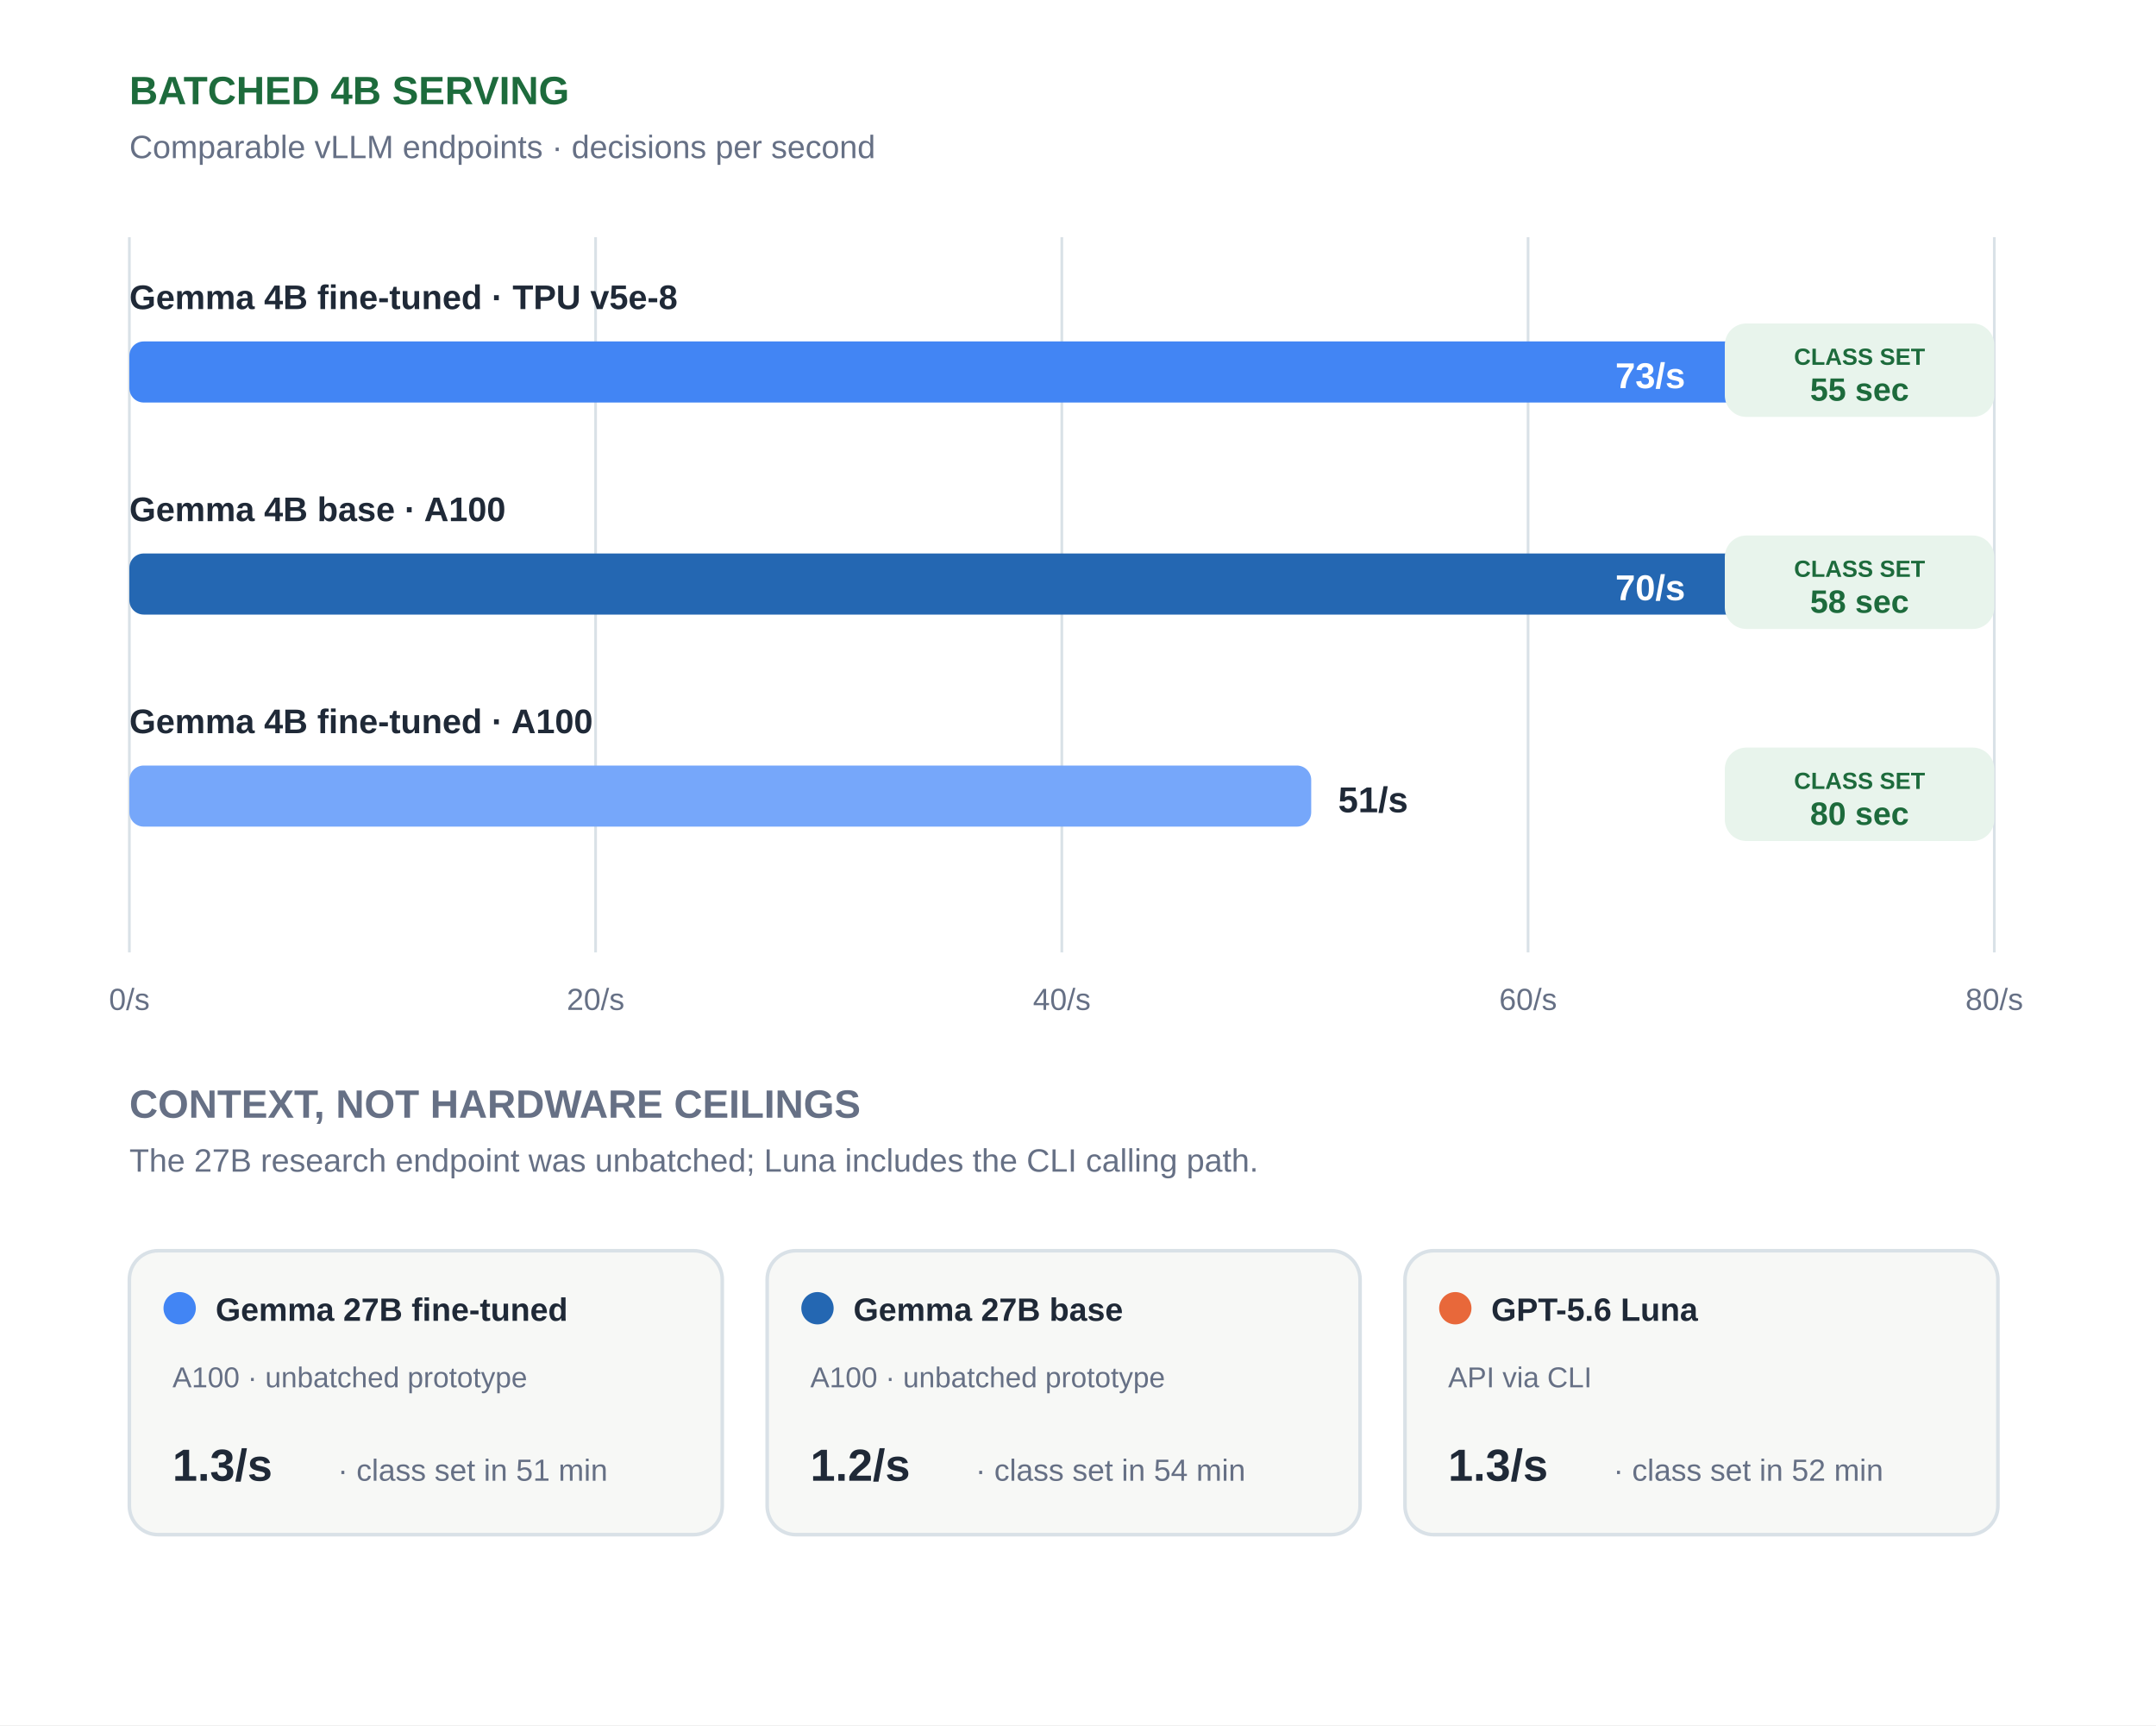
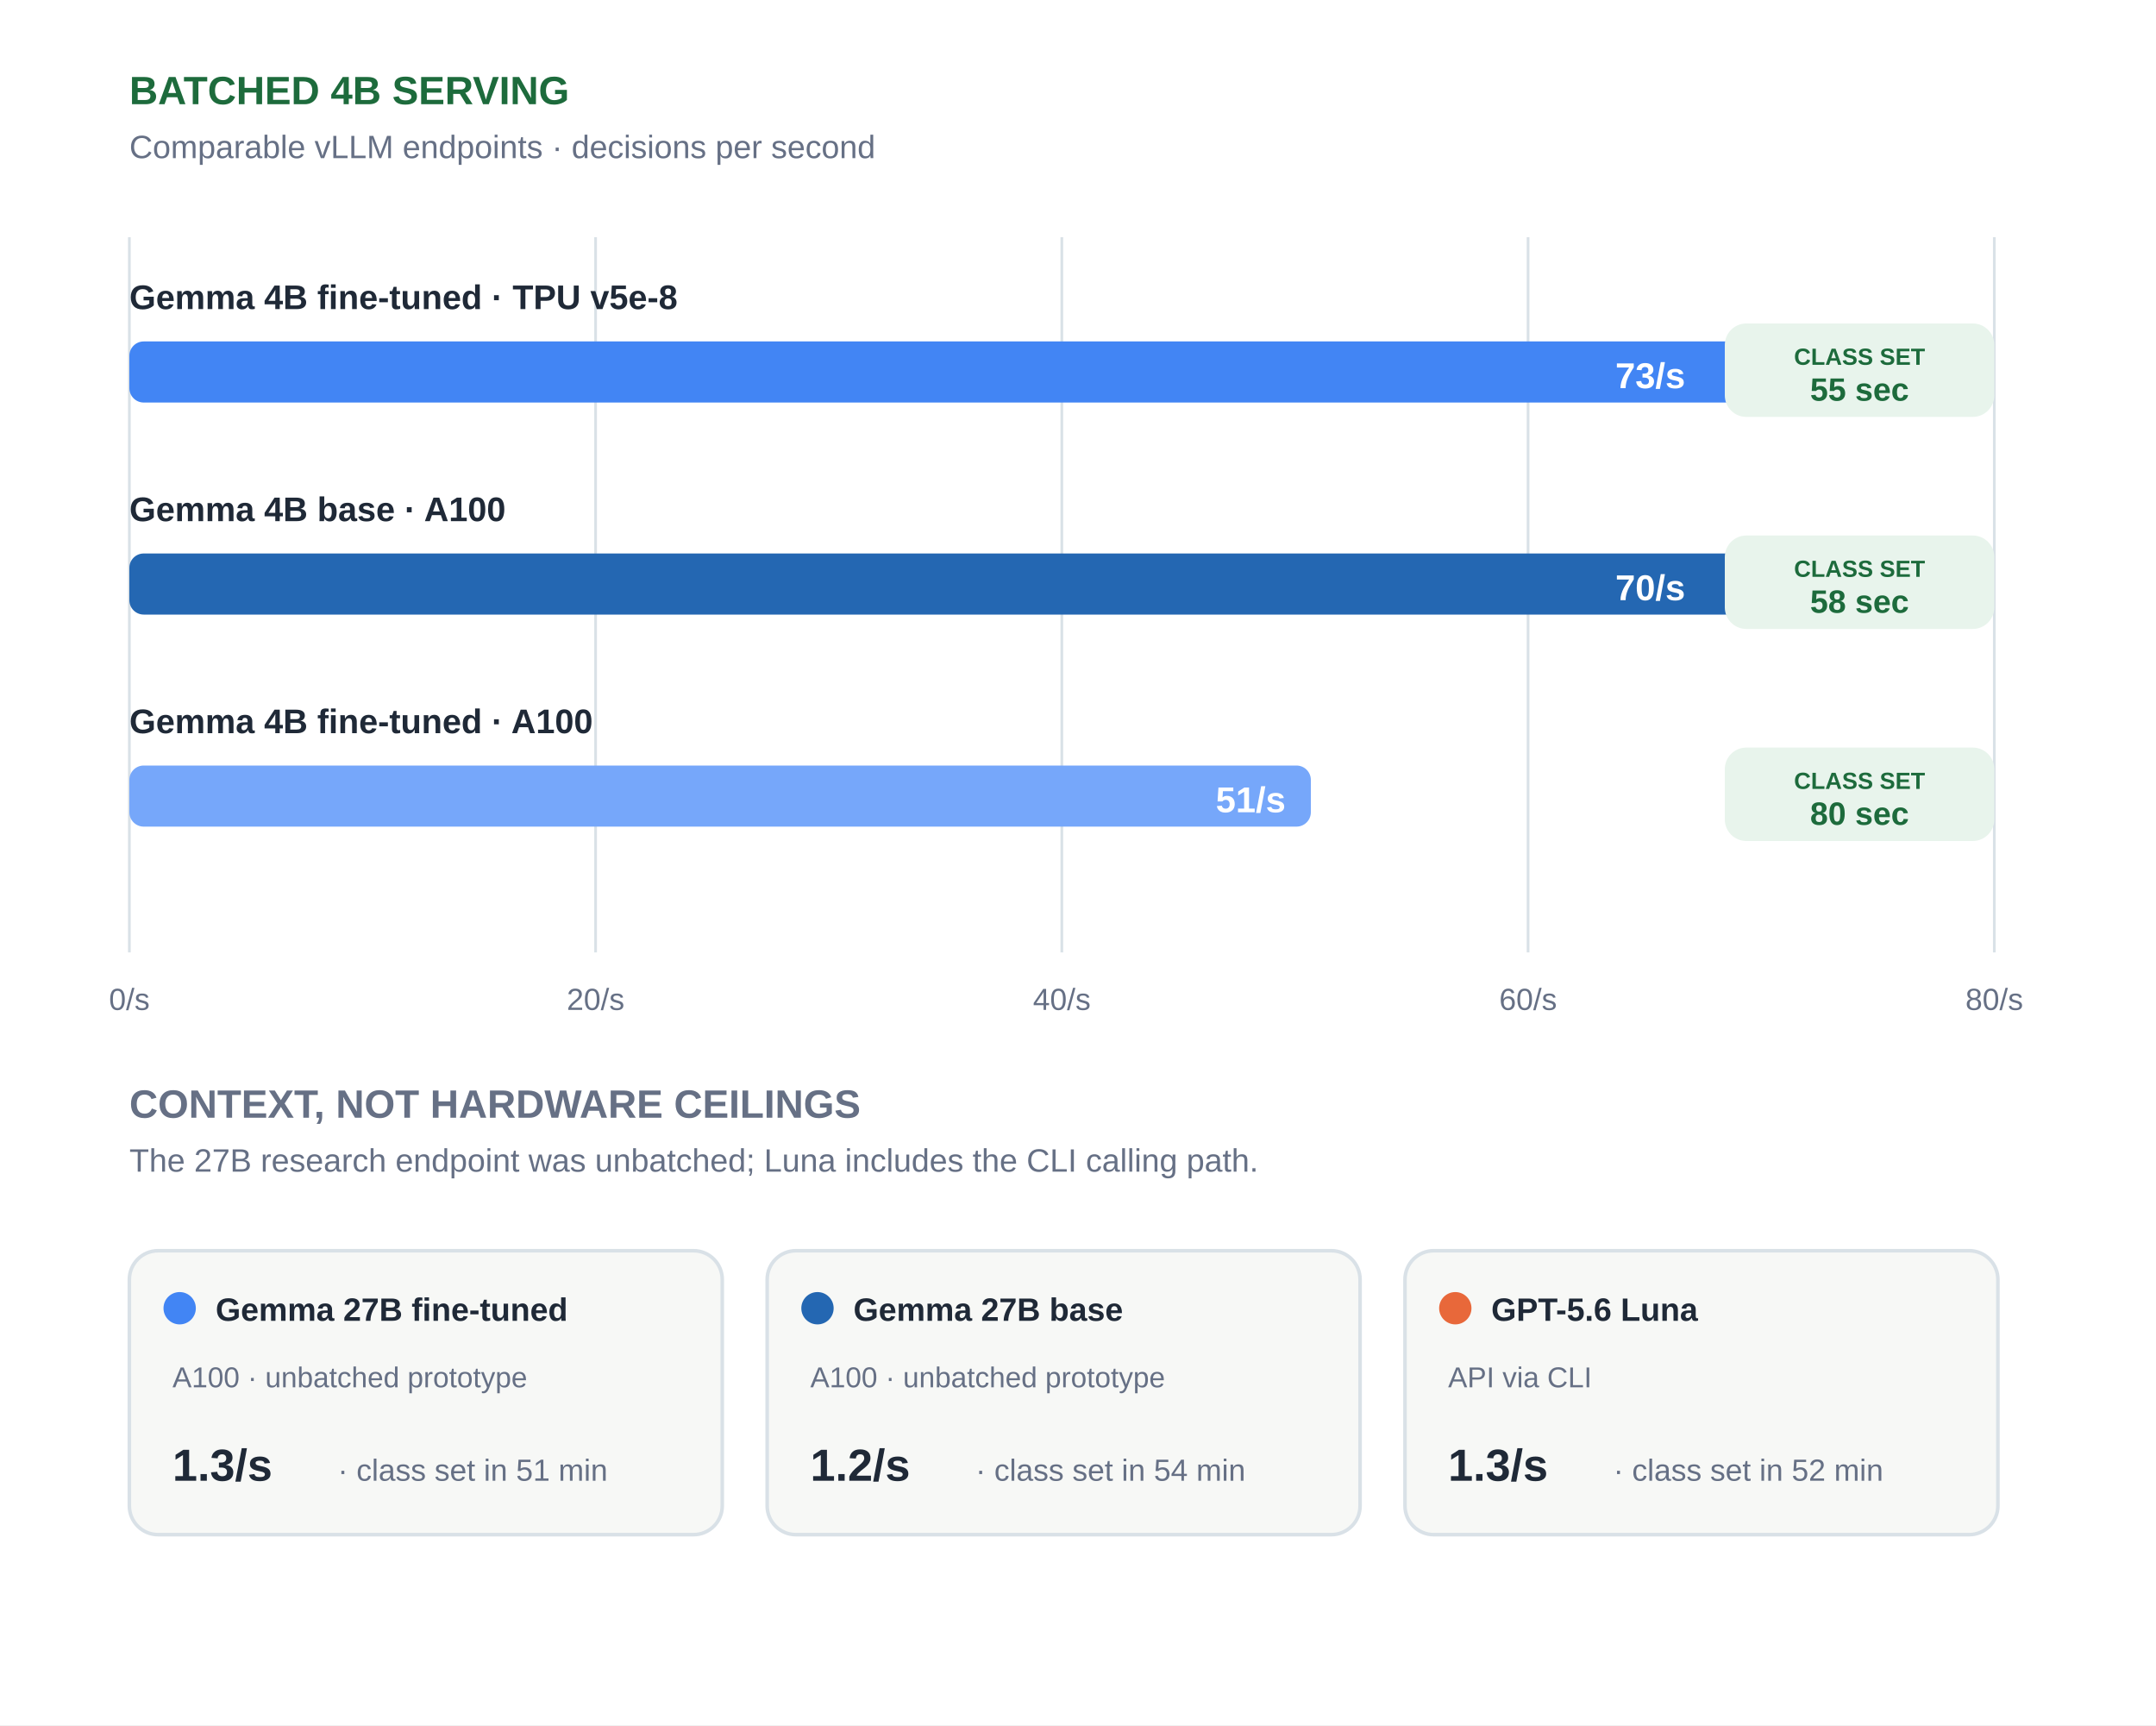
<svg xmlns="http://www.w3.org/2000/svg" viewBox="0 0 1200 960" width="1200" height="960">
  <rect width="1200" height="960" fill="#FFFFFF" />
  <g font-family="Manrope, Arial, sans-serif">
-     <text x="72" y="58" font-size="22" font-weight="700" fill="#1D6B3C">BATCHED 4B SERVING</text>
-     <text x="72" y="88" font-size="18" fill="#667085">Comparable vLLM endpoints · decisions per second</text>
-     <line x1="72" y1="132" x2="72" y2="530" stroke="#D9E1E7" stroke-width="1.5" />
-     <text x="72" y="562" text-anchor="middle" font-size="17" fill="#667085">0/s</text>
+     <text x="72.0" y="58.0" text-anchor="start" font-size="22" font-weight="700" fill="#1D6B3C">BATCHED 4B SERVING</text>
+     <text x="72.0" y="88.0" text-anchor="start" font-size="18" font-weight="400" fill="#667085">Comparable vLLM endpoints · decisions per second</text>
+     <line x1="72.0" y1="132" x2="72.0" y2="530" stroke="#D9E1E7" stroke-width="1.5" />
+     <text x="72.0" y="562.0" text-anchor="middle" font-size="17" font-weight="400" fill="#667085">0/s</text>
    <line x1="331.5" y1="132" x2="331.5" y2="530" stroke="#D9E1E7" stroke-width="1.5" />
-     <text x="331.5" y="562" text-anchor="middle" font-size="17" fill="#667085">20/s</text>
-     <line x1="591" y1="132" x2="591" y2="530" stroke="#D9E1E7" stroke-width="1.5" />
-     <text x="591" y="562" text-anchor="middle" font-size="17" fill="#667085">40/s</text>
+     <text x="331.5" y="562.0" text-anchor="middle" font-size="17" font-weight="400" fill="#667085">20/s</text>
+     <line x1="591.0" y1="132" x2="591.0" y2="530" stroke="#D9E1E7" stroke-width="1.5" />
+     <text x="591.0" y="562.0" text-anchor="middle" font-size="17" font-weight="400" fill="#667085">40/s</text>
    <line x1="850.5" y1="132" x2="850.5" y2="530" stroke="#D9E1E7" stroke-width="1.5" />
-     <text x="850.5" y="562" text-anchor="middle" font-size="17" fill="#667085">60/s</text>
-     <line x1="1110" y1="132" x2="1110" y2="530" stroke="#D9E1E7" stroke-width="1.5" />
-     <text x="1110" y="562" text-anchor="middle" font-size="17" fill="#667085">80/s</text>
-     <text x="72" y="172" font-size="19" font-weight="700" fill="#1F2937">Gemma 4B fine-tuned · TPU v5e-8</text>
-     <rect x="72" y="190" width="951.1" height="34" rx="8" fill="#4285F4" />
-     <text x="938.0" y="216" text-anchor="end" font-size="20" font-weight="700" fill="#FFFFFF">73/s</text>
-     <rect x="960" y="180" width="150" height="52" rx="12" fill="#E8F4EC" />
-     <text x="1035" y="203" text-anchor="middle" font-size="13" font-weight="700" fill="#1D6B3C">CLASS SET</text>
-     <text x="1035" y="223" text-anchor="middle" font-size="18" font-weight="700" fill="#1D6B3C">55 sec</text>
-     <text x="72" y="290" font-size="19" font-weight="700" fill="#1F2937">Gemma 4B base · A100</text>
-     <rect x="72" y="308" width="905.7" height="34" rx="8" fill="#2467B2" />
-     <text x="938.0" y="334" text-anchor="end" font-size="20" font-weight="700" fill="#FFFFFF">70/s</text>
-     <rect x="960" y="298" width="150" height="52" rx="12" fill="#E8F4EC" />
-     <text x="1035" y="321" text-anchor="middle" font-size="13" font-weight="700" fill="#1D6B3C">CLASS SET</text>
-     <text x="1035" y="341" text-anchor="middle" font-size="18" font-weight="700" fill="#1D6B3C">58 sec</text>
-     <text x="72" y="408" font-size="19" font-weight="700" fill="#1F2937">Gemma 4B fine-tuned · A100</text>
-     <rect x="72" y="426" width="657.8" height="34" rx="8" fill="#76A7FA" />
-     <text x="744.8" y="452" text-anchor="start" font-size="20" font-weight="700" fill="#1F2937">51/s</text>
-     <rect x="960" y="416" width="150" height="52" rx="12" fill="#E8F4EC" />
-     <text x="1035" y="439" text-anchor="middle" font-size="13" font-weight="700" fill="#1D6B3C">CLASS SET</text>
-     <text x="1035" y="459" text-anchor="middle" font-size="18" font-weight="700" fill="#1D6B3C">80 sec</text>
-     <text x="72" y="622" font-size="22" font-weight="700" fill="#667085">CONTEXT, NOT HARDWARE CEILINGS</text>
-     <text x="72" y="652" font-size="18" fill="#667085">The 27B research endpoint was unbatched; Luna includes the CLI calling path.</text>
+     <text x="850.5" y="562.0" text-anchor="middle" font-size="17" font-weight="400" fill="#667085">60/s</text>
+     <line x1="1110.0" y1="132" x2="1110.0" y2="530" stroke="#D9E1E7" stroke-width="1.5" />
+     <text x="1110.0" y="562.0" text-anchor="middle" font-size="17" font-weight="400" fill="#667085">80/s</text>
+     <text x="72.0" y="172.0" text-anchor="start" font-size="19" font-weight="700" fill="#1F2937">Gemma 4B fine-tuned · TPU v5e-8</text>
+     <rect x="72" y="190" width="951.6" height="34" rx="8" fill="#4285F4" />
+     <text x="938.0" y="216.0" text-anchor="end" font-size="20" font-weight="700" fill="#FFFFFF">73/s</text>
+     <rect x="960" y="180.0" width="150" height="52" rx="12" fill="#E8F4EC" />
+     <text x="1035.0" y="203.0" text-anchor="middle" font-size="13" font-weight="700" fill="#1D6B3C">CLASS SET</text>
+     <text x="1035.0" y="223.0" text-anchor="middle" font-size="18" font-weight="700" fill="#1D6B3C">55 sec</text>
+     <text x="72.0" y="290.0" text-anchor="start" font-size="19" font-weight="700" fill="#1F2937">Gemma 4B base · A100</text>
+     <rect x="72" y="308" width="905.8" height="34" rx="8" fill="#2467B2" />
+     <text x="938.0" y="334.0" text-anchor="end" font-size="20" font-weight="700" fill="#FFFFFF">70/s</text>
+     <rect x="960" y="298.0" width="150" height="52" rx="12" fill="#E8F4EC" />
+     <text x="1035.0" y="321.0" text-anchor="middle" font-size="13" font-weight="700" fill="#1D6B3C">CLASS SET</text>
+     <text x="1035.0" y="341.0" text-anchor="middle" font-size="18" font-weight="700" fill="#1D6B3C">58 sec</text>
+     <text x="72.0" y="408.0" text-anchor="start" font-size="19" font-weight="700" fill="#1F2937">Gemma 4B fine-tuned · A100</text>
+     <rect x="72" y="426" width="657.6" height="34" rx="8" fill="#76A7FA" />
+     <text x="715.6" y="452.0" text-anchor="end" font-size="20" font-weight="700" fill="#FFFFFF">51/s</text>
+     <rect x="960" y="416.0" width="150" height="52" rx="12" fill="#E8F4EC" />
+     <text x="1035.0" y="439.0" text-anchor="middle" font-size="13" font-weight="700" fill="#1D6B3C">CLASS SET</text>
+     <text x="1035.0" y="459.0" text-anchor="middle" font-size="18" font-weight="700" fill="#1D6B3C">80 sec</text>
+     <text x="72.0" y="622.0" text-anchor="start" font-size="22" font-weight="700" fill="#667085">CONTEXT, NOT HARDWARE CEILINGS</text>
+     <text x="72.0" y="652.0" text-anchor="start" font-size="18" font-weight="400" fill="#667085">The 27B research endpoint was unbatched; Luna includes the CLI calling path.</text>
    <rect x="72" y="696" width="330" height="158" rx="16" fill="#F7F8F6" stroke="#D9E1E7" stroke-width="2" />
    <circle cx="100" cy="728" r="9" fill="#4285F4" />
-     <text x="120" y="735" font-size="18" font-weight="700" fill="#1F2937">Gemma 27B fine-tuned</text>
-     <text x="96" y="772" font-size="16" fill="#667085">A100 · unbatched prototype</text>
-     <text x="96" y="824" font-size="25" font-weight="700" fill="#1F2937">1.3/s</text>
-     <text x="188" y="824" font-size="17" fill="#667085">· class set in 51 min</text>
+     <text x="120.0" y="735.0" text-anchor="start" font-size="18" font-weight="700" fill="#1F2937">Gemma 27B fine-tuned</text>
+     <text x="96.0" y="772.0" text-anchor="start" font-size="16" font-weight="400" fill="#667085">A100 · unbatched prototype</text>
+     <text x="96.0" y="824.0" text-anchor="start" font-size="25" font-weight="700" fill="#1F2937">1.3/s</text>
+     <text x="188.0" y="824.0" text-anchor="start" font-size="17" font-weight="400" fill="#667085">· class set in 51 min</text>
    <rect x="427" y="696" width="330" height="158" rx="16" fill="#F7F8F6" stroke="#D9E1E7" stroke-width="2" />
    <circle cx="455" cy="728" r="9" fill="#2467B2" />
-     <text x="475" y="735" font-size="18" font-weight="700" fill="#1F2937">Gemma 27B base</text>
-     <text x="451" y="772" font-size="16" fill="#667085">A100 · unbatched prototype</text>
-     <text x="451" y="824" font-size="25" font-weight="700" fill="#1F2937">1.2/s</text>
-     <text x="543" y="824" font-size="17" fill="#667085">· class set in 54 min</text>
+     <text x="475.0" y="735.0" text-anchor="start" font-size="18" font-weight="700" fill="#1F2937">Gemma 27B base</text>
+     <text x="451.0" y="772.0" text-anchor="start" font-size="16" font-weight="400" fill="#667085">A100 · unbatched prototype</text>
+     <text x="451.0" y="824.0" text-anchor="start" font-size="25" font-weight="700" fill="#1F2937">1.2/s</text>
+     <text x="543.0" y="824.0" text-anchor="start" font-size="17" font-weight="400" fill="#667085">· class set in 54 min</text>
    <rect x="782" y="696" width="330" height="158" rx="16" fill="#F7F8F6" stroke="#D9E1E7" stroke-width="2" />
    <circle cx="810" cy="728" r="9" fill="#E8683A" />
-     <text x="830" y="735" font-size="18" font-weight="700" fill="#1F2937">GPT-5.6 Luna</text>
-     <text x="806" y="772" font-size="16" fill="#667085">API via CLI</text>
-     <text x="806" y="824" font-size="25" font-weight="700" fill="#1F2937">1.3/s</text>
-     <text x="898" y="824" font-size="17" fill="#667085">· class set in 52 min</text>
+     <text x="830.0" y="735.0" text-anchor="start" font-size="18" font-weight="700" fill="#1F2937">GPT-5.6 Luna</text>
+     <text x="806.0" y="772.0" text-anchor="start" font-size="16" font-weight="400" fill="#667085">API via CLI</text>
+     <text x="806.0" y="824.0" text-anchor="start" font-size="25" font-weight="700" fill="#1F2937">1.3/s</text>
+     <text x="898.0" y="824.0" text-anchor="start" font-size="17" font-weight="400" fill="#667085">· class set in 52 min</text>
  </g>
</svg>
